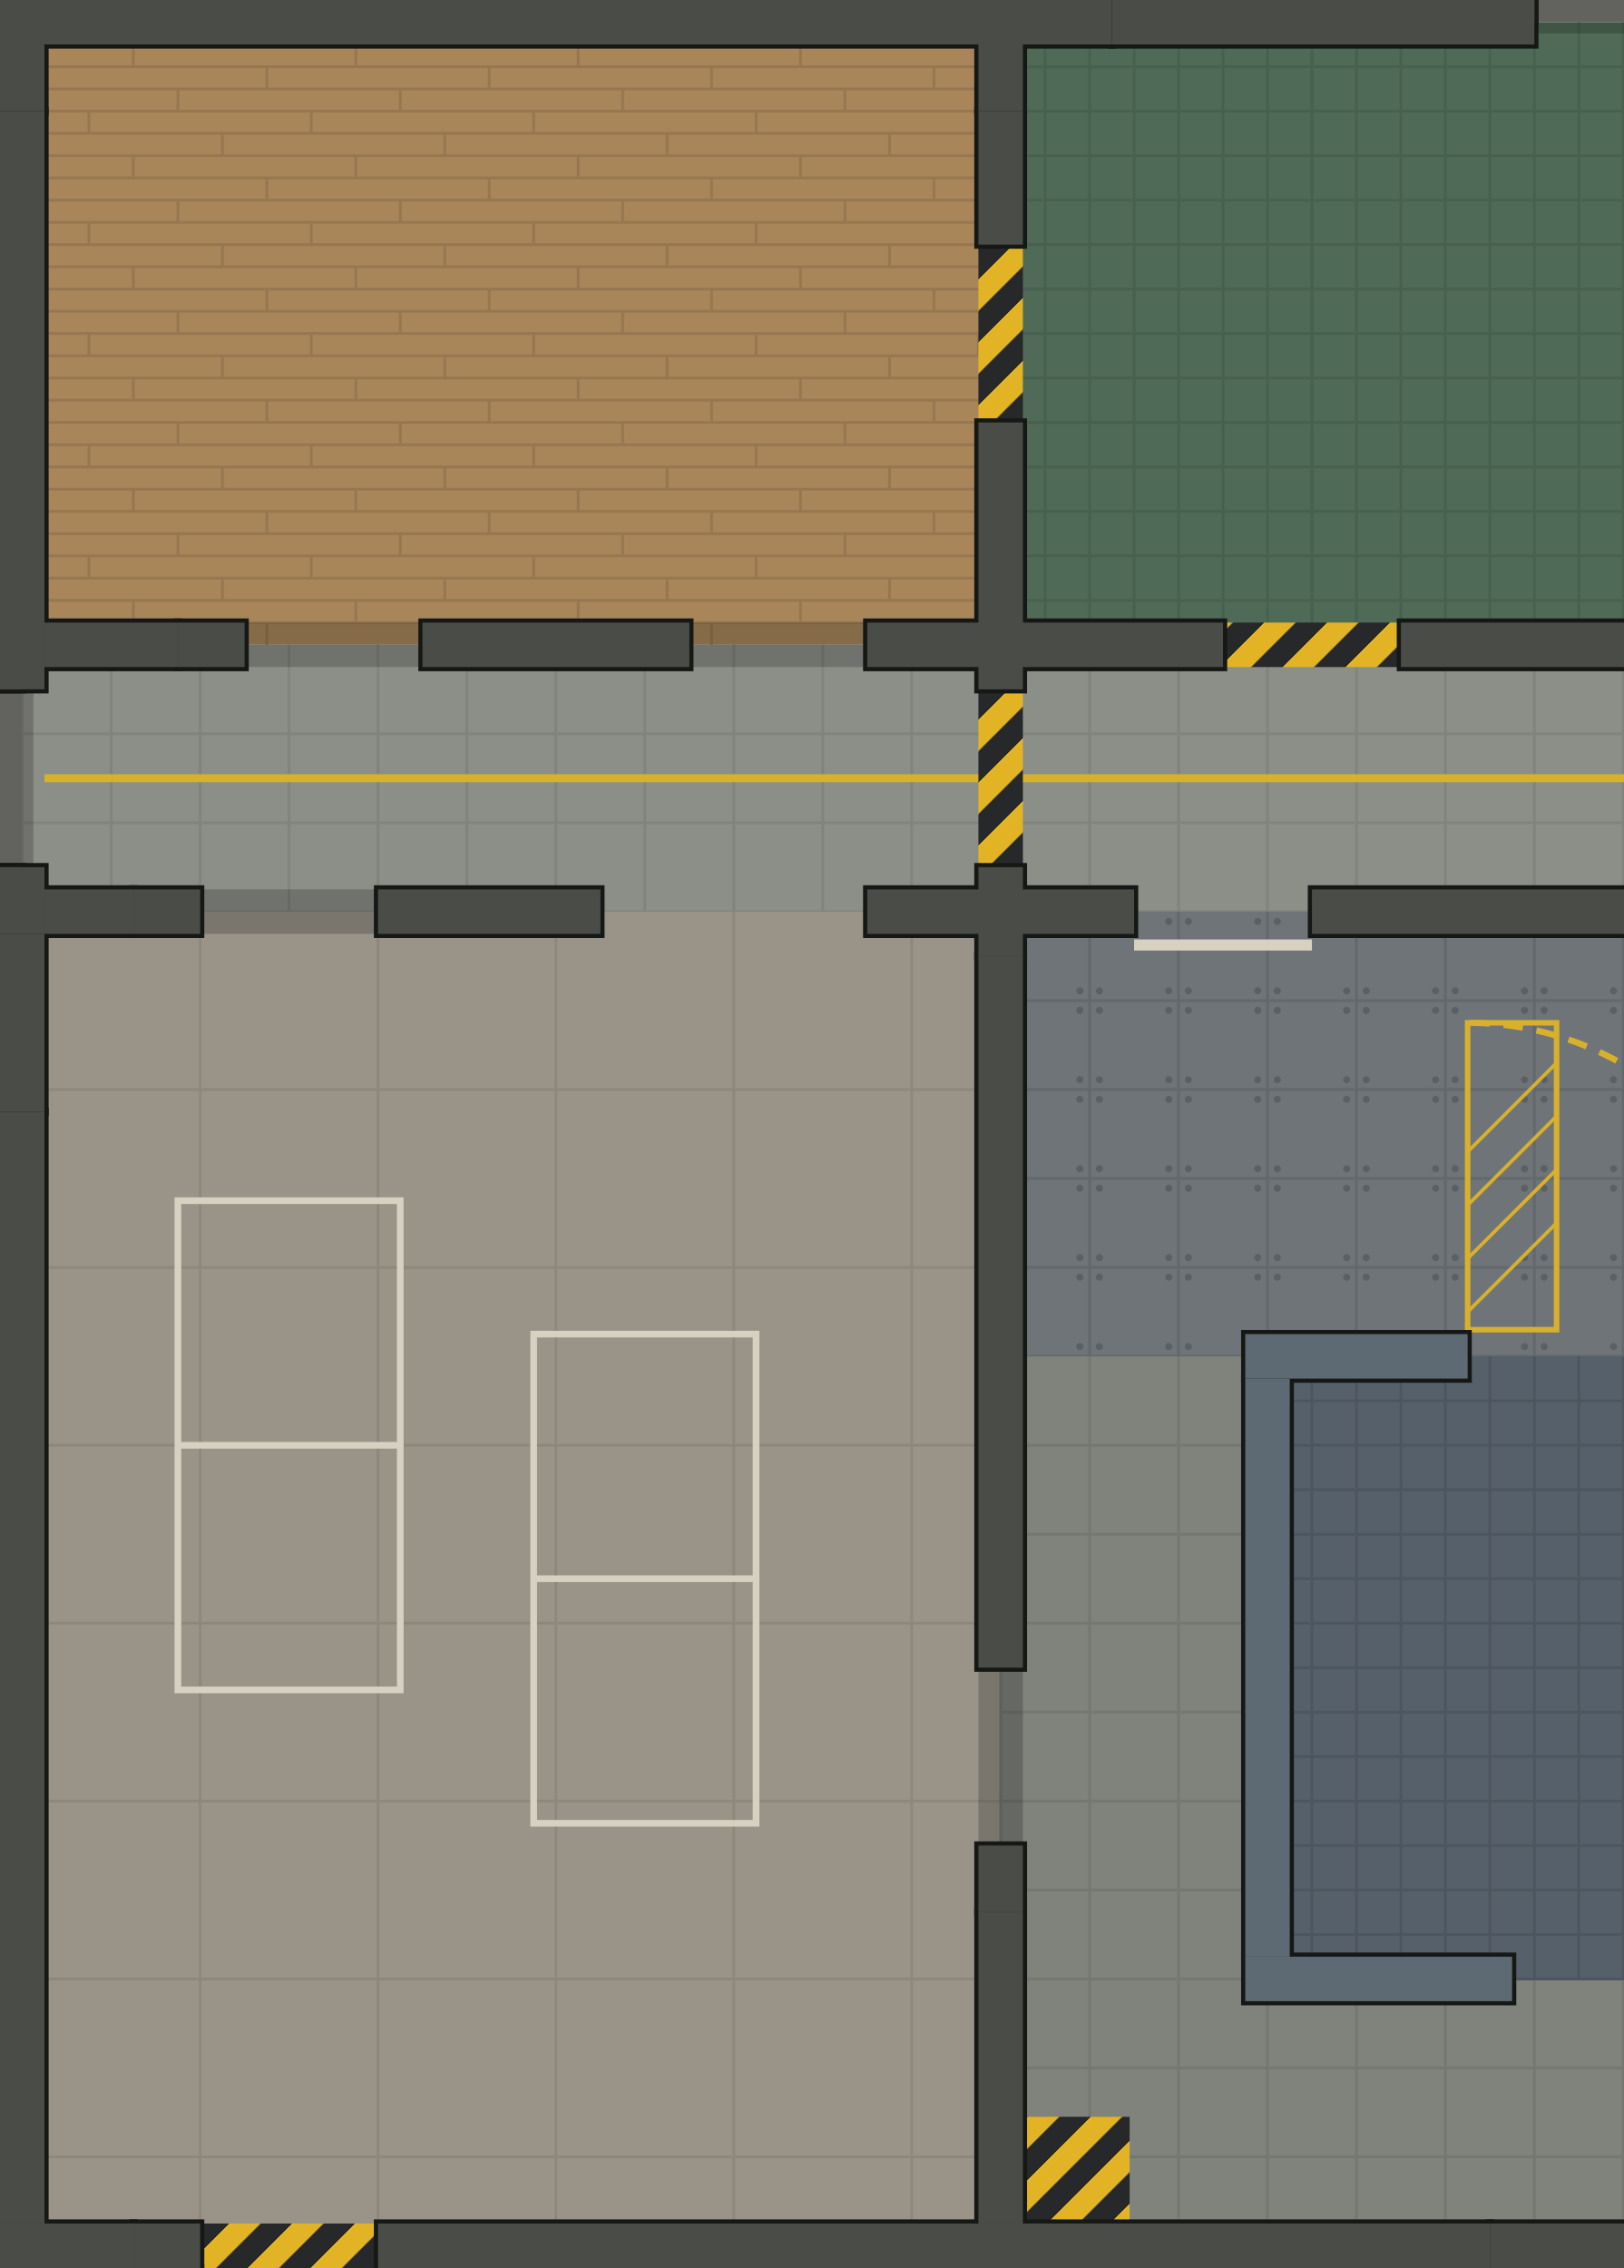
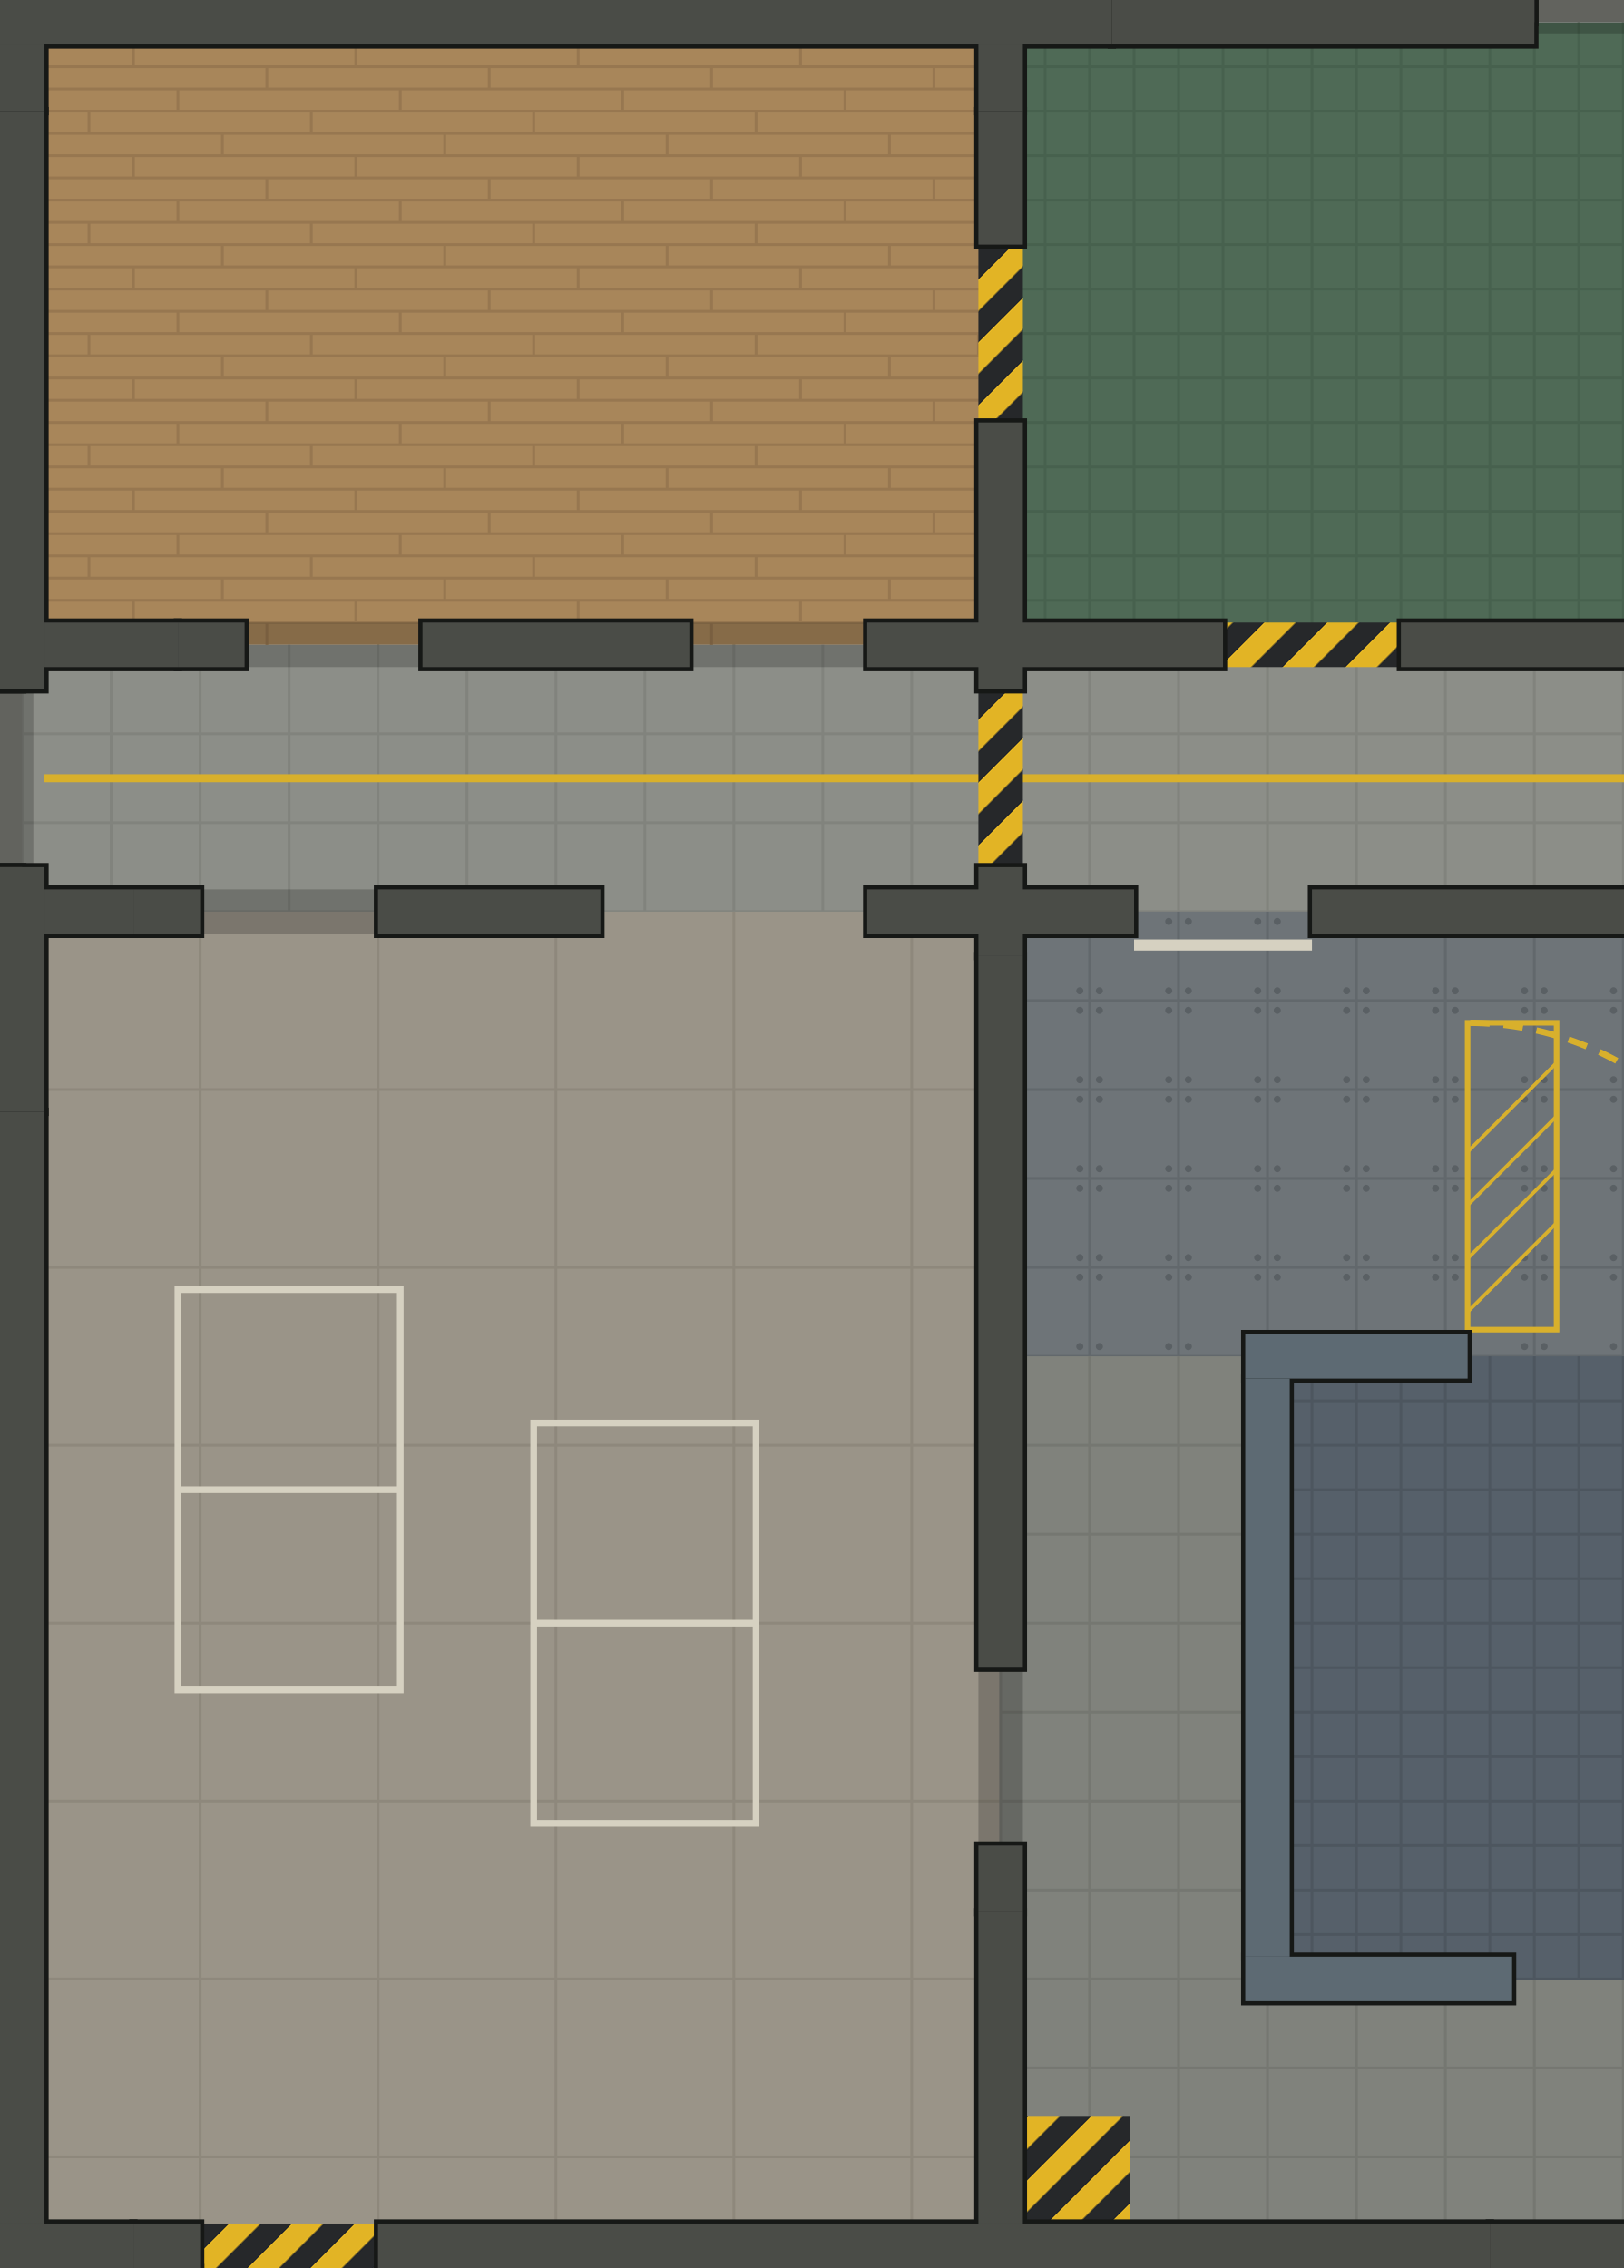
<svg xmlns="http://www.w3.org/2000/svg" width="1168" height="1632" viewBox="0 0 1168 1632">
  <rect x="128" y="1616" width="160" height="512" fill="#6c6a62" />
  <path d="M144 1616V2128M208 1616V2128M272 1616V2128M128 2128H288M128 2064H288M128 2000H288M128 1936H288M128 1872H288M128 1808H288M128 1744H288M128 1680H288" stroke="#625f58" stroke-width="2" fill="none" />
  <rect x="16" y="16" width="704" height="448" fill="#a8865a" />
  <path d="M16 16V464M144 16V464M272 16V464M400 16V464M528 16V464M656 16V464M16 400H720M16 272H720M16 144H720" stroke="#a8865a" stroke-width="2" fill="none" />
  <rect x="16" y="464" width="2304" height="192" fill="#8c8e88" />
  <path d="M16 464V656M80 464V656M144 464V656M208 464V656M272 464V656M336 464V656M400 464V656M464 464V656M528 464V656M592 464V656M656 464V656M720 464V656M784 464V656M848 464V656M912 464V656M976 464V656M1040 464V656M1104 464V656M1168 464V656M1232 464V656M1296 464V656M1360 464V656M1424 464V656M1488 464V656M1552 464V656M1616 464V656M1680 464V656M1744 464V656M1808 464V656M1872 464V656M1936 464V656M2000 464V656M2064 464V656M2128 464V656M2192 464V656M2256 464V656M16 656H2320M16 592H2320M16 528H2320" stroke="#81837d" stroke-width="2" fill="none" />
  <rect x="16" y="656" width="704" height="960" fill="#9a9488" />
  <path d="M16 656V1616M144 656V1616M272 656V1616M400 656V1616M528 656V1616M656 656V1616M16 1552H720M16 1424H720M16 1296H720M16 1168H720M16 1040H720M16 912H720M16 784H720" stroke="#8e887c" stroke-width="2" fill="none" />
  <rect x="720" y="656" width="896" height="320" fill="#6e7478" />
  <path d="M720 656V976M784 656V976M848 656V976M912 656V976M976 656V976M1040 656V976M1104 656V976M1168 656V976M1232 656V976M1296 656V976M1360 656V976M1424 656V976M1488 656V976M1552 656V976M720 976H1616M720 912H1616M720 848H1616M720 784H1616M720 720H1616" stroke="#62686c" stroke-width="2" fill="none" />
  <rect x="720" y="976" width="192" height="640" fill="#80827c" />
  <path d="M720 976V1616M784 976V1616M848 976V1616M720 1616H912M720 1552H912M720 1488H912M720 1424H912M720 1360H912M720 1296H912M720 1232H912M720 1168H912M720 1104H912M720 1040H912" stroke="#757771" stroke-width="2" fill="none" />
  <rect x="912" y="1424" width="512" height="192" fill="#80827c" />
  <path d="M912 1424V1616M976 1424V1616M1040 1424V1616M1104 1424V1616M1168 1424V1616M1232 1424V1616M1296 1424V1616M1360 1424V1616M912 1616H1424M912 1552H1424M912 1488H1424" stroke="#757771" stroke-width="2" fill="none" />
  <rect x="720" y="16" width="896" height="448" fill="#4f6a56" />
  <path d="M720 16V464M752 16V464M784 16V464M816 16V464M848 16V464M880 16V464M912 16V464M944 16V464M976 16V464M1008 16V464M1040 16V464M1072 16V464M1104 16V464M1136 16V464M1168 16V464M1200 16V464M1232 16V464M1264 16V464M1296 16V464M1328 16V464M1360 16V464M1392 16V464M1424 16V464M1456 16V464M1488 16V464M1520 16V464M1552 16V464M1584 16V464M720 464H1616M720 432H1616M720 400H1616M720 368H1616M720 336H1616M720 304H1616M720 272H1616M720 240H1616M720 208H1616M720 176H1616M720 144H1616M720 112H1616M720 80H1616M720 48H1616" stroke="#47614e" stroke-width="2" fill="none" />
  <rect x="912" y="976" width="512" height="448" fill="#56606a" />
  <path d="M912 976V1424M944 976V1424M976 976V1424M1008 976V1424M1040 976V1424M1072 976V1424M1104 976V1424M1136 976V1424M1168 976V1424M1200 976V1424M1232 976V1424M1264 976V1424M1296 976V1424M1328 976V1424M1360 976V1424M1392 976V1424M912 1424H1424M912 1392H1424M912 1360H1424M912 1328H1424M912 1296H1424M912 1264H1424M912 1232H1424M912 1200H1424M912 1168H1424M912 1136H1424M912 1104H1424M912 1072H1424M912 1040H1424M912 1008H1424" stroke="#4d565f" stroke-width="2" fill="none" />
  <path d="M32 464L32 448M192 464L192 448M352 464L352 448M512 464L512 448M672 464L672 448M16 448L720 448M96 448L96 432M256 448L256 432M416 448L416 432M576 448L576 432M16 432L720 432M160 432L160 416M320 432L320 416M480 432L480 416M640 432L640 416M16 416L720 416M64 416L64 400M224 416L224 400M384 416L384 400M544 416L544 400M704 416L704 400M16 400L720 400M128 400L128 384M288 400L288 384M448 400L448 384M608 400L608 384M16 384L720 384M32 384L32 368M192 384L192 368M352 384L352 368M512 384L512 368M672 384L672 368M16 368L720 368M96 368L96 352M256 368L256 352M416 368L416 352M576 368L576 352M16 352L720 352M160 352L160 336M320 352L320 336M480 352L480 336M640 352L640 336M16 336L720 336M64 336L64 320M224 336L224 320M384 336L384 320M544 336L544 320M704 336L704 320M16 320L720 320M128 320L128 304M288 320L288 304M448 320L448 304M608 320L608 304M16 304L720 304M32 304L32 288M192 304L192 288M352 304L352 288M512 304L512 288M672 304L672 288M16 288L720 288M96 288L96 272M256 288L256 272M416 288L416 272M576 288L576 272M16 272L720 272M160 272L160 256M320 272L320 256M480 272L480 256M640 272L640 256M16 256L720 256M64 256L64 240M224 256L224 240M384 256L384 240M544 256L544 240M704 256L704 240M16 240L720 240M128 240L128 224M288 240L288 224M448 240L448 224M608 240L608 224M16 224L720 224M32 224L32 208M192 224L192 208M352 224L352 208M512 224L512 208M672 224L672 208M16 208L720 208M96 208L96 192M256 208L256 192M416 208L416 192M576 208L576 192M16 192L720 192M160 192L160 176M320 192L320 176M480 192L480 176M640 192L640 176M16 176L720 176M64 176L64 160M224 176L224 160M384 176L384 160M544 176L544 160M704 176L704 160M16 160L720 160M128 160L128 144M288 160L288 144M448 160L448 144M608 160L608 144M16 144L720 144M32 144L32 128M192 144L192 128M352 144L352 128M512 144L512 128M672 144L672 128M16 128L720 128M96 128L96 112M256 128L256 112M416 128L416 112M576 128L576 112M16 112L720 112M160 112L160 96M320 112L320 96M480 112L480 96M640 112L640 96M16 96L720 96M64 96L64 80M224 96L224 80M384 96L384 80M544 96L544 80M704 96L704 80M16 80L720 80M128 80L128 64M288 80L288 64M448 80L448 64M608 80L608 64M16 64L720 64M32 64L32 48M192 64L192 48M352 64L352 48M512 64L512 48M672 64L672 48M16 48L720 48M96 48L96 32M256 48L256 32M416 48L416 32M576 48L576 32M16 32L720 32M160 32L160 16M320 32L320 16M480 32L480 16M640 32L640 16" fill="none" stroke="#977750" stroke-width="2" />
  <path d="M32 560L2304 560" fill="none" stroke="#d8b02c" stroke-width="5.76" />
-   <path d="M128 1216L288 1216M288 1216L288 864M288 864L128 864M128 864L128 1216M128 1040L288 1040" fill="none" stroke="#d6d1c1" stroke-width="4.8" stroke-linecap="square" />
-   <path d="M384 1312L544 1312M544 1312L544 960M544 960L384 960M384 960L384 1312M384 1136L544 1136" fill="none" stroke="#d6d1c1" stroke-width="4.8" stroke-linecap="square" />
+   <path d="M128 1216L288 1216M288 1216L288 928M288 928L128 928M128 928L128 1216M128 1072L288 1072" fill="none" stroke="#d6d1c1" stroke-width="4.8" stroke-linecap="square" />
+   <path d="M384 1312L544 1312M544 1312L544 1024M544 1024L384 1024M384 1024L384 1312M384 1168L544 1168" fill="none" stroke="#d6d1c1" stroke-width="4.8" stroke-linecap="square" />
  <circle cx="727.04" cy="968.96" r="2.56" fill="#5a6064" />
  <circle cx="776.96" cy="968.96" r="2.56" fill="#5a6064" />
  <circle cx="727.04" cy="919.04" r="2.56" fill="#5a6064" />
  <circle cx="776.96" cy="919.04" r="2.56" fill="#5a6064" />
  <circle cx="727.04" cy="904.96" r="2.56" fill="#5a6064" />
  <circle cx="776.96" cy="904.96" r="2.56" fill="#5a6064" />
  <circle cx="727.04" cy="855.04" r="2.56" fill="#5a6064" />
  <circle cx="776.96" cy="855.04" r="2.56" fill="#5a6064" />
  <circle cx="727.04" cy="840.96" r="2.56" fill="#5a6064" />
  <circle cx="776.96" cy="840.96" r="2.56" fill="#5a6064" />
  <circle cx="727.04" cy="791.04" r="2.56" fill="#5a6064" />
  <circle cx="776.96" cy="791.04" r="2.56" fill="#5a6064" />
  <circle cx="727.04" cy="776.96" r="2.56" fill="#5a6064" />
  <circle cx="776.96" cy="776.96" r="2.56" fill="#5a6064" />
  <circle cx="727.04" cy="727.04" r="2.56" fill="#5a6064" />
  <circle cx="776.96" cy="727.04" r="2.56" fill="#5a6064" />
  <circle cx="727.04" cy="712.96" r="2.56" fill="#5a6064" />
  <circle cx="776.96" cy="712.96" r="2.56" fill="#5a6064" />
  <circle cx="727.04" cy="663.04" r="2.56" fill="#5a6064" />
  <circle cx="776.96" cy="663.04" r="2.56" fill="#5a6064" />
  <circle cx="791.04" cy="968.96" r="2.56" fill="#5a6064" />
  <circle cx="840.96" cy="968.96" r="2.56" fill="#5a6064" />
  <circle cx="791.04" cy="919.04" r="2.56" fill="#5a6064" />
  <circle cx="840.96" cy="919.04" r="2.56" fill="#5a6064" />
  <circle cx="791.04" cy="904.96" r="2.56" fill="#5a6064" />
  <circle cx="840.96" cy="904.96" r="2.56" fill="#5a6064" />
  <circle cx="791.04" cy="855.04" r="2.56" fill="#5a6064" />
  <circle cx="840.96" cy="855.04" r="2.56" fill="#5a6064" />
  <circle cx="791.04" cy="840.96" r="2.56" fill="#5a6064" />
  <circle cx="840.96" cy="840.96" r="2.56" fill="#5a6064" />
  <circle cx="791.04" cy="791.04" r="2.56" fill="#5a6064" />
  <circle cx="840.96" cy="791.04" r="2.56" fill="#5a6064" />
  <circle cx="791.04" cy="776.96" r="2.56" fill="#5a6064" />
  <circle cx="840.96" cy="776.96" r="2.56" fill="#5a6064" />
  <circle cx="791.04" cy="727.04" r="2.56" fill="#5a6064" />
  <circle cx="840.96" cy="727.04" r="2.56" fill="#5a6064" />
  <circle cx="791.04" cy="712.96" r="2.56" fill="#5a6064" />
  <circle cx="840.96" cy="712.96" r="2.56" fill="#5a6064" />
  <circle cx="791.04" cy="663.04" r="2.56" fill="#5a6064" />
  <circle cx="840.96" cy="663.04" r="2.56" fill="#5a6064" />
  <circle cx="855.04" cy="968.96" r="2.56" fill="#5a6064" />
  <circle cx="904.96" cy="968.96" r="2.56" fill="#5a6064" />
  <circle cx="855.04" cy="919.04" r="2.56" fill="#5a6064" />
  <circle cx="904.96" cy="919.04" r="2.56" fill="#5a6064" />
  <circle cx="855.04" cy="904.96" r="2.56" fill="#5a6064" />
  <circle cx="904.96" cy="904.96" r="2.56" fill="#5a6064" />
  <circle cx="855.04" cy="855.04" r="2.56" fill="#5a6064" />
  <circle cx="904.96" cy="855.04" r="2.56" fill="#5a6064" />
  <circle cx="855.04" cy="840.96" r="2.56" fill="#5a6064" />
  <circle cx="904.96" cy="840.96" r="2.56" fill="#5a6064" />
  <circle cx="855.04" cy="791.04" r="2.56" fill="#5a6064" />
  <circle cx="904.96" cy="791.04" r="2.56" fill="#5a6064" />
  <circle cx="855.04" cy="776.96" r="2.56" fill="#5a6064" />
  <circle cx="904.96" cy="776.96" r="2.56" fill="#5a6064" />
  <circle cx="855.04" cy="727.04" r="2.56" fill="#5a6064" />
  <circle cx="904.96" cy="727.04" r="2.56" fill="#5a6064" />
  <circle cx="855.04" cy="712.96" r="2.56" fill="#5a6064" />
  <circle cx="904.96" cy="712.96" r="2.56" fill="#5a6064" />
  <circle cx="855.04" cy="663.04" r="2.56" fill="#5a6064" />
  <circle cx="904.96" cy="663.04" r="2.56" fill="#5a6064" />
  <circle cx="919.04" cy="968.96" r="2.56" fill="#5a6064" />
  <circle cx="968.96" cy="968.96" r="2.56" fill="#5a6064" />
  <circle cx="919.04" cy="919.04" r="2.56" fill="#5a6064" />
  <circle cx="968.96" cy="919.04" r="2.56" fill="#5a6064" />
  <circle cx="919.04" cy="904.96" r="2.56" fill="#5a6064" />
  <circle cx="968.96" cy="904.96" r="2.56" fill="#5a6064" />
  <circle cx="919.04" cy="855.04" r="2.56" fill="#5a6064" />
  <circle cx="968.96" cy="855.04" r="2.56" fill="#5a6064" />
  <circle cx="919.04" cy="840.96" r="2.56" fill="#5a6064" />
  <circle cx="968.96" cy="840.96" r="2.56" fill="#5a6064" />
  <circle cx="919.04" cy="791.04" r="2.56" fill="#5a6064" />
  <circle cx="968.96" cy="791.04" r="2.56" fill="#5a6064" />
  <circle cx="919.04" cy="776.96" r="2.56" fill="#5a6064" />
  <circle cx="968.96" cy="776.96" r="2.56" fill="#5a6064" />
  <circle cx="919.04" cy="727.04" r="2.56" fill="#5a6064" />
  <circle cx="968.96" cy="727.04" r="2.56" fill="#5a6064" />
  <circle cx="919.04" cy="712.96" r="2.56" fill="#5a6064" />
  <circle cx="968.96" cy="712.96" r="2.56" fill="#5a6064" />
  <circle cx="919.04" cy="663.04" r="2.56" fill="#5a6064" />
  <circle cx="968.96" cy="663.04" r="2.56" fill="#5a6064" />
  <circle cx="983.04" cy="968.96" r="2.56" fill="#5a6064" />
  <circle cx="1032.96" cy="968.96" r="2.56" fill="#5a6064" />
  <circle cx="983.04" cy="919.04" r="2.56" fill="#5a6064" />
  <circle cx="1032.96" cy="919.04" r="2.56" fill="#5a6064" />
  <circle cx="983.04" cy="904.96" r="2.56" fill="#5a6064" />
  <circle cx="1032.96" cy="904.96" r="2.56" fill="#5a6064" />
  <circle cx="983.04" cy="855.04" r="2.56" fill="#5a6064" />
  <circle cx="1032.96" cy="855.04" r="2.56" fill="#5a6064" />
  <circle cx="983.04" cy="840.96" r="2.56" fill="#5a6064" />
  <circle cx="1032.96" cy="840.96" r="2.56" fill="#5a6064" />
  <circle cx="983.04" cy="791.04" r="2.56" fill="#5a6064" />
  <circle cx="1032.96" cy="791.04" r="2.56" fill="#5a6064" />
  <circle cx="983.04" cy="776.96" r="2.56" fill="#5a6064" />
  <circle cx="1032.96" cy="776.96" r="2.56" fill="#5a6064" />
  <circle cx="983.04" cy="727.04" r="2.56" fill="#5a6064" />
  <circle cx="1032.96" cy="727.04" r="2.56" fill="#5a6064" />
  <circle cx="983.04" cy="712.96" r="2.56" fill="#5a6064" />
  <circle cx="1032.96" cy="712.96" r="2.56" fill="#5a6064" />
  <circle cx="983.04" cy="663.04" r="2.56" fill="#5a6064" />
  <circle cx="1032.96" cy="663.04" r="2.56" fill="#5a6064" />
  <circle cx="1047.04" cy="968.96" r="2.56" fill="#5a6064" />
  <circle cx="1096.96" cy="968.96" r="2.56" fill="#5a6064" />
  <circle cx="1047.04" cy="919.04" r="2.56" fill="#5a6064" />
  <circle cx="1096.96" cy="919.04" r="2.56" fill="#5a6064" />
  <circle cx="1047.04" cy="904.96" r="2.56" fill="#5a6064" />
  <circle cx="1096.96" cy="904.96" r="2.56" fill="#5a6064" />
  <circle cx="1047.04" cy="855.04" r="2.56" fill="#5a6064" />
  <circle cx="1096.96" cy="855.04" r="2.56" fill="#5a6064" />
  <circle cx="1047.04" cy="840.96" r="2.56" fill="#5a6064" />
  <circle cx="1096.96" cy="840.96" r="2.56" fill="#5a6064" />
  <circle cx="1047.04" cy="791.04" r="2.56" fill="#5a6064" />
  <circle cx="1096.96" cy="791.04" r="2.56" fill="#5a6064" />
  <circle cx="1047.04" cy="776.96" r="2.56" fill="#5a6064" />
  <circle cx="1096.96" cy="776.96" r="2.56" fill="#5a6064" />
  <circle cx="1047.04" cy="727.04" r="2.56" fill="#5a6064" />
  <circle cx="1096.96" cy="727.04" r="2.56" fill="#5a6064" />
  <circle cx="1047.04" cy="712.96" r="2.56" fill="#5a6064" />
  <circle cx="1096.96" cy="712.96" r="2.56" fill="#5a6064" />
  <circle cx="1047.04" cy="663.04" r="2.56" fill="#5a6064" />
  <circle cx="1096.96" cy="663.04" r="2.56" fill="#5a6064" />
  <circle cx="1111.04" cy="968.96" r="2.56" fill="#5a6064" />
  <circle cx="1160.96" cy="968.96" r="2.56" fill="#5a6064" />
  <circle cx="1111.04" cy="919.04" r="2.56" fill="#5a6064" />
  <circle cx="1160.96" cy="919.04" r="2.56" fill="#5a6064" />
  <circle cx="1111.04" cy="904.96" r="2.56" fill="#5a6064" />
  <circle cx="1160.96" cy="904.96" r="2.56" fill="#5a6064" />
  <circle cx="1111.04" cy="855.04" r="2.56" fill="#5a6064" />
  <circle cx="1160.96" cy="855.04" r="2.56" fill="#5a6064" />
  <circle cx="1111.04" cy="840.96" r="2.56" fill="#5a6064" />
  <circle cx="1160.96" cy="840.96" r="2.56" fill="#5a6064" />
  <circle cx="1111.04" cy="791.04" r="2.56" fill="#5a6064" />
  <circle cx="1160.96" cy="791.04" r="2.56" fill="#5a6064" />
  <circle cx="1111.04" cy="776.96" r="2.56" fill="#5a6064" />
  <circle cx="1160.96" cy="776.96" r="2.56" fill="#5a6064" />
  <circle cx="1111.04" cy="727.04" r="2.56" fill="#5a6064" />
  <circle cx="1160.96" cy="727.04" r="2.56" fill="#5a6064" />
  <circle cx="1111.04" cy="712.96" r="2.56" fill="#5a6064" />
  <circle cx="1160.96" cy="712.96" r="2.56" fill="#5a6064" />
  <circle cx="1111.04" cy="663.04" r="2.56" fill="#5a6064" />
  <circle cx="1160.96" cy="663.04" r="2.56" fill="#5a6064" />
  <circle cx="1175.04" cy="968.96" r="2.56" fill="#5a6064" />
  <circle cx="1224.96" cy="968.96" r="2.56" fill="#5a6064" />
  <circle cx="1175.04" cy="919.04" r="2.56" fill="#5a6064" />
  <circle cx="1224.96" cy="919.04" r="2.56" fill="#5a6064" />
  <circle cx="1175.04" cy="904.96" r="2.56" fill="#5a6064" />
  <circle cx="1224.96" cy="904.96" r="2.56" fill="#5a6064" />
  <circle cx="1175.04" cy="855.04" r="2.56" fill="#5a6064" />
  <circle cx="1224.96" cy="855.04" r="2.56" fill="#5a6064" />
  <circle cx="1175.04" cy="840.96" r="2.56" fill="#5a6064" />
  <circle cx="1224.96" cy="840.96" r="2.56" fill="#5a6064" />
  <circle cx="1175.04" cy="791.04" r="2.56" fill="#5a6064" />
  <circle cx="1224.96" cy="791.04" r="2.56" fill="#5a6064" />
  <circle cx="1175.04" cy="776.96" r="2.56" fill="#5a6064" />
  <circle cx="1224.96" cy="776.96" r="2.56" fill="#5a6064" />
  <circle cx="1175.04" cy="727.04" r="2.56" fill="#5a6064" />
  <circle cx="1224.96" cy="727.04" r="2.56" fill="#5a6064" />
  <circle cx="1175.04" cy="712.96" r="2.56" fill="#5a6064" />
  <circle cx="1224.96" cy="712.96" r="2.56" fill="#5a6064" />
  <circle cx="1175.04" cy="663.04" r="2.56" fill="#5a6064" />
  <circle cx="1224.96" cy="663.04" r="2.56" fill="#5a6064" />
  <circle cx="1239.04" cy="968.96" r="2.56" fill="#5a6064" />
  <circle cx="1288.96" cy="968.96" r="2.56" fill="#5a6064" />
  <circle cx="1239.04" cy="919.04" r="2.56" fill="#5a6064" />
  <circle cx="1288.96" cy="919.04" r="2.56" fill="#5a6064" />
  <circle cx="1239.04" cy="904.96" r="2.56" fill="#5a6064" />
  <circle cx="1288.96" cy="904.96" r="2.56" fill="#5a6064" />
  <circle cx="1239.04" cy="855.04" r="2.56" fill="#5a6064" />
  <circle cx="1288.96" cy="855.04" r="2.56" fill="#5a6064" />
  <circle cx="1239.04" cy="840.96" r="2.56" fill="#5a6064" />
  <circle cx="1288.96" cy="840.96" r="2.56" fill="#5a6064" />
  <circle cx="1239.04" cy="791.04" r="2.56" fill="#5a6064" />
  <circle cx="1288.96" cy="791.04" r="2.56" fill="#5a6064" />
  <circle cx="1239.04" cy="776.96" r="2.56" fill="#5a6064" />
  <circle cx="1288.96" cy="776.96" r="2.56" fill="#5a6064" />
  <circle cx="1239.04" cy="727.04" r="2.56" fill="#5a6064" />
  <circle cx="1288.96" cy="727.04" r="2.56" fill="#5a6064" />
  <circle cx="1239.04" cy="712.96" r="2.56" fill="#5a6064" />
  <circle cx="1288.96" cy="712.96" r="2.56" fill="#5a6064" />
  <circle cx="1239.04" cy="663.04" r="2.56" fill="#5a6064" />
  <circle cx="1288.96" cy="663.04" r="2.56" fill="#5a6064" />
  <circle cx="1303.04" cy="968.96" r="2.56" fill="#5a6064" />
  <circle cx="1352.96" cy="968.96" r="2.56" fill="#5a6064" />
  <circle cx="1303.04" cy="919.04" r="2.56" fill="#5a6064" />
  <circle cx="1352.96" cy="919.04" r="2.56" fill="#5a6064" />
  <circle cx="1303.04" cy="904.96" r="2.56" fill="#5a6064" />
  <circle cx="1352.96" cy="904.96" r="2.56" fill="#5a6064" />
  <circle cx="1303.04" cy="855.04" r="2.56" fill="#5a6064" />
  <circle cx="1352.96" cy="855.04" r="2.56" fill="#5a6064" />
  <circle cx="1303.04" cy="840.96" r="2.56" fill="#5a6064" />
  <circle cx="1352.96" cy="840.96" r="2.56" fill="#5a6064" />
  <circle cx="1303.04" cy="791.04" r="2.56" fill="#5a6064" />
  <circle cx="1352.96" cy="791.04" r="2.56" fill="#5a6064" />
  <circle cx="1303.04" cy="776.96" r="2.56" fill="#5a6064" />
  <circle cx="1352.96" cy="776.96" r="2.56" fill="#5a6064" />
  <circle cx="1303.04" cy="727.04" r="2.56" fill="#5a6064" />
  <circle cx="1352.96" cy="727.04" r="2.56" fill="#5a6064" />
  <circle cx="1303.04" cy="712.96" r="2.56" fill="#5a6064" />
  <circle cx="1352.96" cy="712.96" r="2.56" fill="#5a6064" />
  <circle cx="1303.04" cy="663.04" r="2.56" fill="#5a6064" />
  <circle cx="1352.96" cy="663.04" r="2.56" fill="#5a6064" />
  <circle cx="1367.04" cy="968.96" r="2.56" fill="#5a6064" />
  <circle cx="1416.96" cy="968.96" r="2.56" fill="#5a6064" />
  <circle cx="1367.04" cy="919.04" r="2.56" fill="#5a6064" />
  <circle cx="1416.96" cy="919.04" r="2.56" fill="#5a6064" />
  <circle cx="1367.04" cy="904.96" r="2.56" fill="#5a6064" />
  <circle cx="1416.96" cy="904.96" r="2.56" fill="#5a6064" />
  <circle cx="1367.04" cy="855.04" r="2.56" fill="#5a6064" />
  <circle cx="1416.96" cy="855.04" r="2.56" fill="#5a6064" />
  <circle cx="1367.04" cy="840.96" r="2.56" fill="#5a6064" />
  <circle cx="1416.96" cy="840.96" r="2.56" fill="#5a6064" />
  <circle cx="1367.04" cy="791.04" r="2.56" fill="#5a6064" />
  <circle cx="1416.96" cy="791.04" r="2.56" fill="#5a6064" />
  <circle cx="1367.04" cy="776.96" r="2.56" fill="#5a6064" />
  <circle cx="1416.96" cy="776.96" r="2.56" fill="#5a6064" />
  <circle cx="1367.04" cy="727.04" r="2.56" fill="#5a6064" />
  <circle cx="1416.96" cy="727.04" r="2.56" fill="#5a6064" />
  <circle cx="1367.04" cy="712.96" r="2.56" fill="#5a6064" />
  <circle cx="1416.96" cy="712.96" r="2.56" fill="#5a6064" />
  <circle cx="1367.04" cy="663.04" r="2.56" fill="#5a6064" />
  <circle cx="1416.96" cy="663.04" r="2.56" fill="#5a6064" />
  <circle cx="1431.04" cy="968.96" r="2.56" fill="#5a6064" />
  <circle cx="1480.96" cy="968.96" r="2.56" fill="#5a6064" />
  <circle cx="1431.04" cy="919.04" r="2.56" fill="#5a6064" />
  <circle cx="1480.96" cy="919.04" r="2.56" fill="#5a6064" />
  <circle cx="1431.04" cy="904.96" r="2.56" fill="#5a6064" />
  <circle cx="1480.96" cy="904.96" r="2.56" fill="#5a6064" />
  <circle cx="1431.04" cy="855.04" r="2.56" fill="#5a6064" />
  <circle cx="1480.96" cy="855.04" r="2.56" fill="#5a6064" />
  <circle cx="1431.04" cy="840.96" r="2.56" fill="#5a6064" />
  <circle cx="1480.96" cy="840.96" r="2.56" fill="#5a6064" />
  <circle cx="1431.04" cy="791.04" r="2.56" fill="#5a6064" />
  <circle cx="1480.96" cy="791.04" r="2.56" fill="#5a6064" />
  <circle cx="1431.04" cy="776.96" r="2.56" fill="#5a6064" />
  <circle cx="1480.96" cy="776.96" r="2.56" fill="#5a6064" />
  <circle cx="1431.04" cy="727.04" r="2.56" fill="#5a6064" />
  <circle cx="1480.96" cy="727.04" r="2.56" fill="#5a6064" />
  <circle cx="1431.04" cy="712.96" r="2.56" fill="#5a6064" />
  <circle cx="1480.96" cy="712.96" r="2.56" fill="#5a6064" />
  <circle cx="1431.04" cy="663.04" r="2.56" fill="#5a6064" />
  <circle cx="1480.96" cy="663.04" r="2.56" fill="#5a6064" />
  <circle cx="1495.04" cy="968.96" r="2.56" fill="#5a6064" />
  <circle cx="1544.96" cy="968.96" r="2.56" fill="#5a6064" />
  <circle cx="1495.04" cy="919.04" r="2.56" fill="#5a6064" />
  <circle cx="1544.96" cy="919.04" r="2.56" fill="#5a6064" />
  <circle cx="1495.04" cy="904.96" r="2.56" fill="#5a6064" />
  <circle cx="1544.96" cy="904.96" r="2.56" fill="#5a6064" />
  <circle cx="1495.04" cy="855.04" r="2.56" fill="#5a6064" />
  <circle cx="1544.96" cy="855.04" r="2.56" fill="#5a6064" />
  <circle cx="1495.04" cy="840.96" r="2.56" fill="#5a6064" />
  <circle cx="1544.96" cy="840.96" r="2.56" fill="#5a6064" />
  <circle cx="1495.04" cy="791.04" r="2.56" fill="#5a6064" />
  <circle cx="1544.96" cy="791.04" r="2.56" fill="#5a6064" />
  <circle cx="1495.04" cy="776.96" r="2.56" fill="#5a6064" />
  <circle cx="1544.96" cy="776.96" r="2.56" fill="#5a6064" />
  <circle cx="1495.04" cy="727.04" r="2.56" fill="#5a6064" />
  <circle cx="1544.96" cy="727.04" r="2.56" fill="#5a6064" />
  <circle cx="1495.04" cy="712.96" r="2.56" fill="#5a6064" />
  <circle cx="1544.96" cy="712.96" r="2.56" fill="#5a6064" />
  <circle cx="1495.04" cy="663.04" r="2.56" fill="#5a6064" />
  <circle cx="1544.96" cy="663.04" r="2.56" fill="#5a6064" />
  <circle cx="1559.04" cy="968.96" r="2.56" fill="#5a6064" />
  <circle cx="1608.96" cy="968.96" r="2.56" fill="#5a6064" />
  <circle cx="1559.04" cy="919.04" r="2.56" fill="#5a6064" />
  <circle cx="1608.96" cy="919.04" r="2.56" fill="#5a6064" />
  <circle cx="1559.04" cy="904.96" r="2.56" fill="#5a6064" />
  <circle cx="1608.96" cy="904.96" r="2.56" fill="#5a6064" />
  <circle cx="1559.04" cy="855.04" r="2.56" fill="#5a6064" />
  <circle cx="1608.96" cy="855.04" r="2.56" fill="#5a6064" />
  <circle cx="1559.04" cy="840.96" r="2.56" fill="#5a6064" />
  <circle cx="1608.96" cy="840.96" r="2.56" fill="#5a6064" />
  <circle cx="1559.04" cy="791.04" r="2.56" fill="#5a6064" />
  <circle cx="1608.96" cy="791.04" r="2.56" fill="#5a6064" />
  <circle cx="1559.04" cy="776.96" r="2.56" fill="#5a6064" />
  <circle cx="1608.96" cy="776.96" r="2.56" fill="#5a6064" />
  <circle cx="1559.04" cy="727.04" r="2.56" fill="#5a6064" />
  <circle cx="1608.96" cy="727.04" r="2.56" fill="#5a6064" />
  <circle cx="1559.04" cy="712.96" r="2.56" fill="#5a6064" />
  <circle cx="1608.96" cy="712.96" r="2.56" fill="#5a6064" />
  <circle cx="1559.04" cy="663.04" r="2.56" fill="#5a6064" />
  <circle cx="1608.96" cy="663.04" r="2.56" fill="#5a6064" />
  <path d="M816 680L944 680M1392 680L1520 680" fill="none" stroke="#d6d1c1" stroke-width="8" />
  <path d="M1280 960A224 224 0 0 0 1056 736" fill="none" stroke="#d8b02c" stroke-width="4.48" stroke-dasharray="14 10" />
  <rect x="1056" y="736" width="64" height="220.8" fill="none" stroke="#d8b02c" stroke-width="4" />
  <path d="M1056 944L1120 880M1056 905.6L1120 841.6M1056 867.2L1120 803.2M1056 828.8L1120 764.8" fill="none" stroke="#d8b02c" stroke-width="2.56" />
  <defs>
    <pattern id="bunker-pad-0" patternUnits="userSpaceOnUse" width="32" height="32" patternTransform="rotate(45)">
      <rect width="32" height="32" fill="#26282a" />
      <rect width="16" height="32" fill="#e2b425" />
    </pattern>
  </defs>
  <rect x="723.2" y="1523.2" width="89.6" height="89.6" fill="url(#bunker-pad-0)" />
  <defs>
    <pattern id="bunker-pad-1" patternUnits="userSpaceOnUse" width="32" height="32" patternTransform="rotate(45)">
      <rect width="32" height="32" fill="#26282a" />
      <rect width="16" height="32" fill="#e2b425" />
    </pattern>
  </defs>
  <rect x="1523.2" y="1523.2" width="89.6" height="89.6" fill="url(#bunker-pad-1)" />
  <rect x="128" y="1707.2" width="160" height="9.6" fill="#55534c" />
  <rect x="128" y="1835.2" width="160" height="9.6" fill="#55534c" />
  <rect x="128" y="1963.2" width="160" height="9.6" fill="#55534c" />
  <rect x="1104" y="-16" width="128" height="32" fill="#7a7c76" />
  <rect x="1872" y="-16" width="128" height="32" fill="#7a7c76" />
  <rect x="-16" y="496" width="32" height="128" fill="#7a7c76" />
  <rect x="2320" y="976" width="16" height="288" fill="#5f6264" />
  <rect x="144" y="2096" width="128" height="32" fill="#7a7c76" />
  <rect x="1104" y="-8" width="128" height="32" fill="#00000033" />
  <rect x="-8" y="496" width="32" height="128" fill="#00000033" />
  <defs>
    <pattern id="door-hazard-2" patternUnits="userSpaceOnUse" width="32" height="32" patternTransform="rotate(45)">
      <rect width="32" height="32" fill="#26282a" />
      <rect width="16" height="32" fill="#e2b425" />
    </pattern>
  </defs>
  <rect x="144" y="1600" width="128" height="32" fill="url(#door-hazard-2)" />
  <rect x="176" y="448" width="128" height="32" fill="#00000033" />
  <rect x="496" y="448" width="128" height="32" fill="#00000033" />
  <rect x="144" y="640" width="128" height="32" fill="#00000033" />
  <defs>
    <pattern id="door-hazard-6" patternUnits="userSpaceOnUse" width="32" height="32" patternTransform="rotate(45)">
      <rect width="32" height="32" fill="#26282a" />
      <rect width="16" height="32" fill="#e2b425" />
    </pattern>
  </defs>
  <rect x="704" y="496" width="32" height="128" fill="url(#door-hazard-6)" />
  <rect x="704" y="1200" width="32" height="128" fill="#00000033" />
  <defs>
    <pattern id="door-hazard-8" patternUnits="userSpaceOnUse" width="32" height="32" patternTransform="rotate(45)">
      <rect width="32" height="32" fill="#26282a" />
      <rect width="16" height="32" fill="#e2b425" />
    </pattern>
  </defs>
  <rect x="880" y="448" width="128" height="32" fill="url(#door-hazard-8)" />
  <defs>
    <pattern id="door-hazard-9" patternUnits="userSpaceOnUse" width="32" height="32" patternTransform="rotate(45)">
      <rect width="32" height="32" fill="#26282a" />
      <rect width="16" height="32" fill="#e2b425" />
    </pattern>
  </defs>
  <rect x="704" y="176" width="32" height="128" fill="url(#door-hazard-9)" />
  <rect x="-3" y="-3" width="806" height="38" fill="#161816" />
  <rect x="797" y="-3" width="310" height="38" fill="#161816" />
  <rect x="-3" y="1597" width="102" height="38" fill="#161816" />
  <rect x="93" y="1597" width="54" height="38" fill="#161816" />
  <rect x="269" y="1597" width="806" height="38" fill="#161816" />
  <rect x="1069" y="1597" width="806" height="38" fill="#161816" />
  <rect x="-3" y="797" width="38" height="806" fill="#161816" />
  <rect x="-3" y="669" width="38" height="134" fill="#161816" />
  <rect x="-3" y="621" width="38" height="54" fill="#161816" />
  <rect x="-3" y="77" width="38" height="422" fill="#161816" />
  <rect x="-3" y="29" width="38" height="54" fill="#161816" />
  <rect x="29" y="445" width="102" height="38" fill="#161816" />
  <rect x="125" y="445" width="54" height="38" fill="#161816" />
  <rect x="301" y="445" width="198" height="38" fill="#161816" />
  <rect x="621" y="445" width="262" height="38" fill="#161816" />
  <rect x="1005" y="445" width="262" height="38" fill="#161816" />
  <rect x="29" y="637" width="70" height="38" fill="#161816" />
  <rect x="93" y="637" width="54" height="38" fill="#161816" />
  <rect x="269" y="637" width="166" height="38" fill="#161816" />
  <rect x="621" y="637" width="198" height="38" fill="#161816" />
  <rect x="941" y="637" width="454" height="38" fill="#161816" />
  <rect x="701" y="1373" width="38" height="230" fill="#161816" />
  <rect x="701" y="1325" width="38" height="54" fill="#161816" />
  <rect x="701" y="685" width="38" height="518" fill="#161816" />
  <rect x="701" y="621" width="38" height="70" fill="#161816" />
  <rect x="701" y="301" width="38" height="198" fill="#161816" />
  <rect x="701" y="77" width="38" height="102" fill="#161816" />
  <rect x="701" y="29" width="38" height="54" fill="#161816" />
  <rect x="1069" y="-211" width="38" height="230" fill="#161816" />
  <rect x="-211" y="621" width="230" height="38" fill="#161816" />
  <rect x="-211" y="461" width="230" height="38" fill="#161816" />
  <rect x="109" y="1629" width="38" height="342" fill="#161816" />
  <rect x="269" y="1629" width="38" height="342" fill="#161816" />
  <rect x="893" y="957" width="166" height="38" fill="#161816" />
  <rect x="893" y="1405" width="198" height="38" fill="#161816" />
  <rect x="893" y="989" width="38" height="422" fill="#161816" />
  <rect x="0" y="0" width="800" height="32" fill="#4a4c47" />
  <rect x="800" y="0" width="304" height="32" fill="#4a4c47" />
  <rect x="0" y="1600" width="96" height="32" fill="#4a4c47" />
  <rect x="96" y="1600" width="48" height="32" fill="#4a4c47" />
  <rect x="272" y="1600" width="800" height="32" fill="#4a4c47" />
  <rect x="1072" y="1600" width="800" height="32" fill="#4a4c47" />
  <rect x="0" y="800" width="32" height="800" fill="#4a4c47" />
  <rect x="0" y="672" width="32" height="128" fill="#4a4c47" />
  <rect x="0" y="624" width="32" height="48" fill="#4a4c47" />
  <rect x="0" y="80" width="32" height="416" fill="#4a4c47" />
  <rect x="0" y="32" width="32" height="48" fill="#4a4c47" />
  <rect x="32" y="448" width="96" height="32" fill="#4a4c47" />
  <rect x="128" y="448" width="48" height="32" fill="#4a4c47" />
  <rect x="304" y="448" width="192" height="32" fill="#4a4c47" />
  <rect x="624" y="448" width="256" height="32" fill="#4a4c47" />
  <rect x="1008" y="448" width="256" height="32" fill="#4a4c47" />
  <rect x="32" y="640" width="64" height="32" fill="#4a4c47" />
  <rect x="96" y="640" width="48" height="32" fill="#4a4c47" />
  <rect x="272" y="640" width="160" height="32" fill="#4a4c47" />
  <rect x="624" y="640" width="192" height="32" fill="#4a4c47" />
  <rect x="944" y="640" width="448" height="32" fill="#4a4c47" />
  <rect x="704" y="1376" width="32" height="224" fill="#4a4c47" />
  <rect x="704" y="1328" width="32" height="48" fill="#4a4c47" />
  <rect x="704" y="688" width="32" height="512" fill="#4a4c47" />
  <rect x="704" y="624" width="32" height="64" fill="#4a4c47" />
  <rect x="704" y="304" width="32" height="192" fill="#4a4c47" />
  <rect x="704" y="80" width="32" height="96" fill="#4a4c47" />
  <rect x="704" y="32" width="32" height="48" fill="#4a4c47" />
  <rect x="1072" y="-208" width="32" height="224" fill="#4a4c47" />
  <rect x="-208" y="624" width="224" height="32" fill="#4a4c47" />
  <rect x="-208" y="464" width="224" height="32" fill="#4a4c47" />
  <rect x="112" y="1632" width="32" height="336" fill="#4a4c47" />
  <rect x="272" y="1632" width="32" height="336" fill="#4a4c47" />
  <rect x="896" y="960" width="160" height="32" fill="#5d6a73" />
  <rect x="896" y="1408" width="192" height="32" fill="#5d6a73" />
  <rect x="896" y="992" width="32" height="416" fill="#5d6a73" />
</svg>
